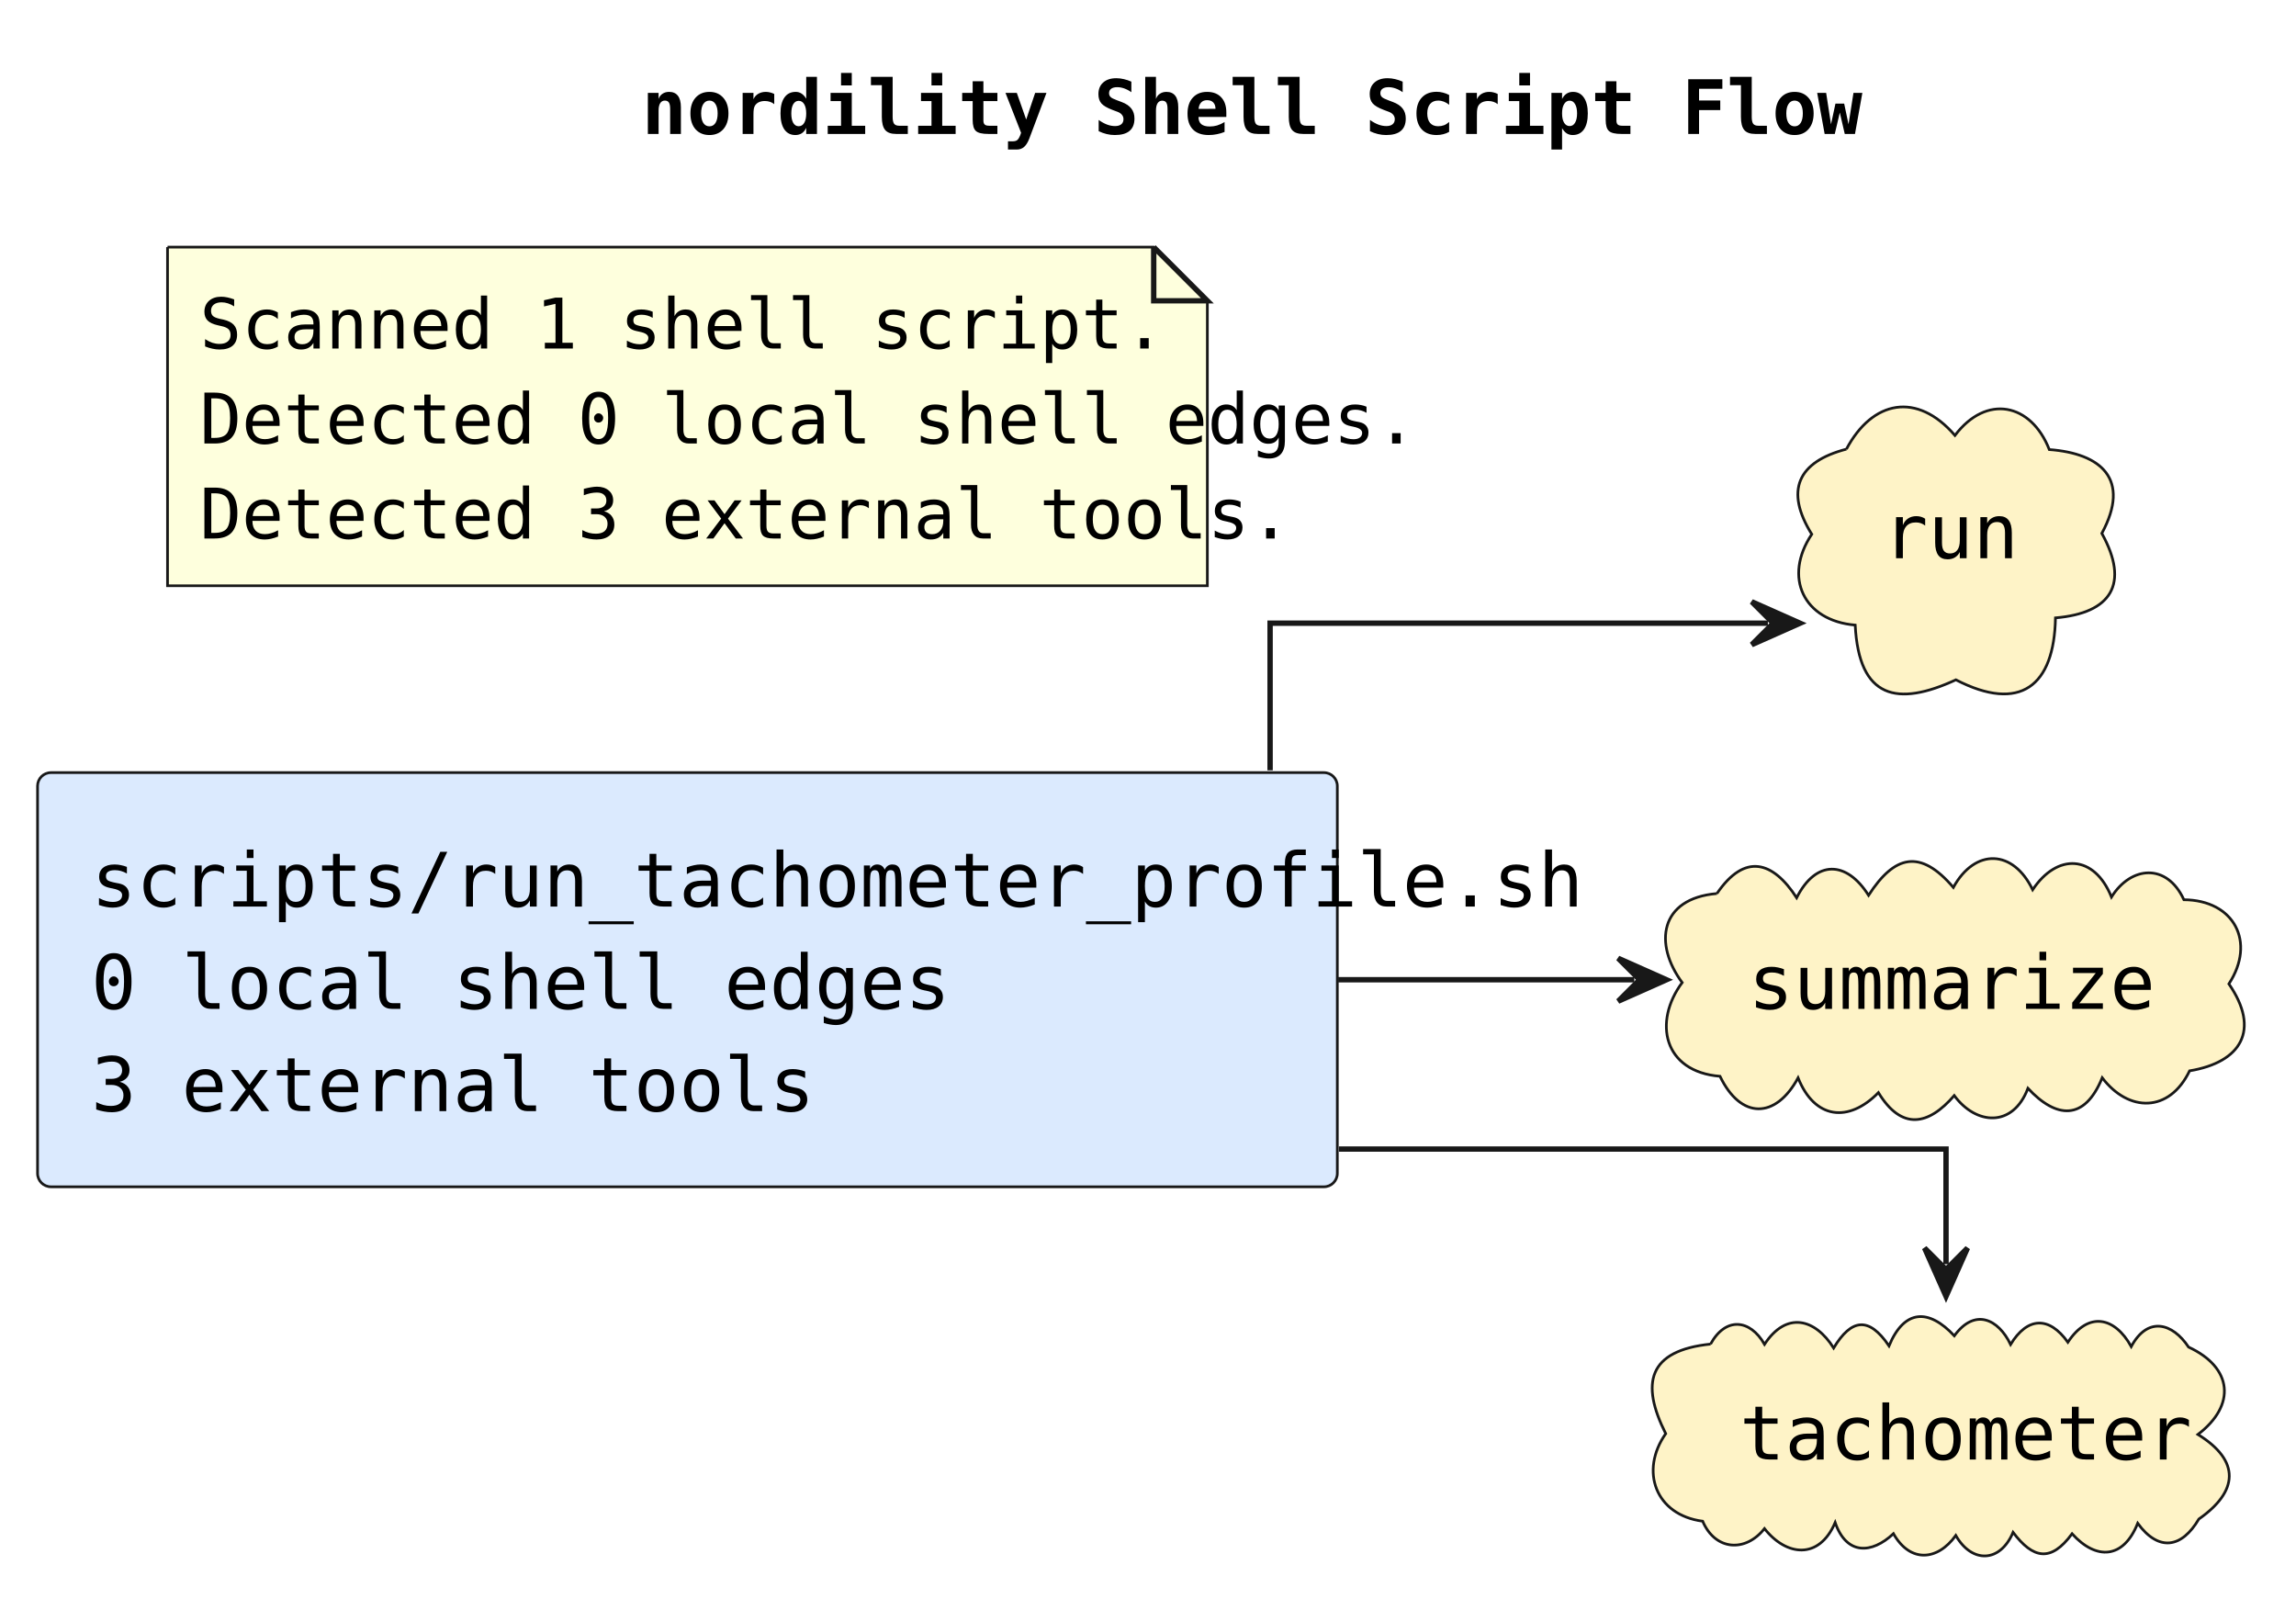
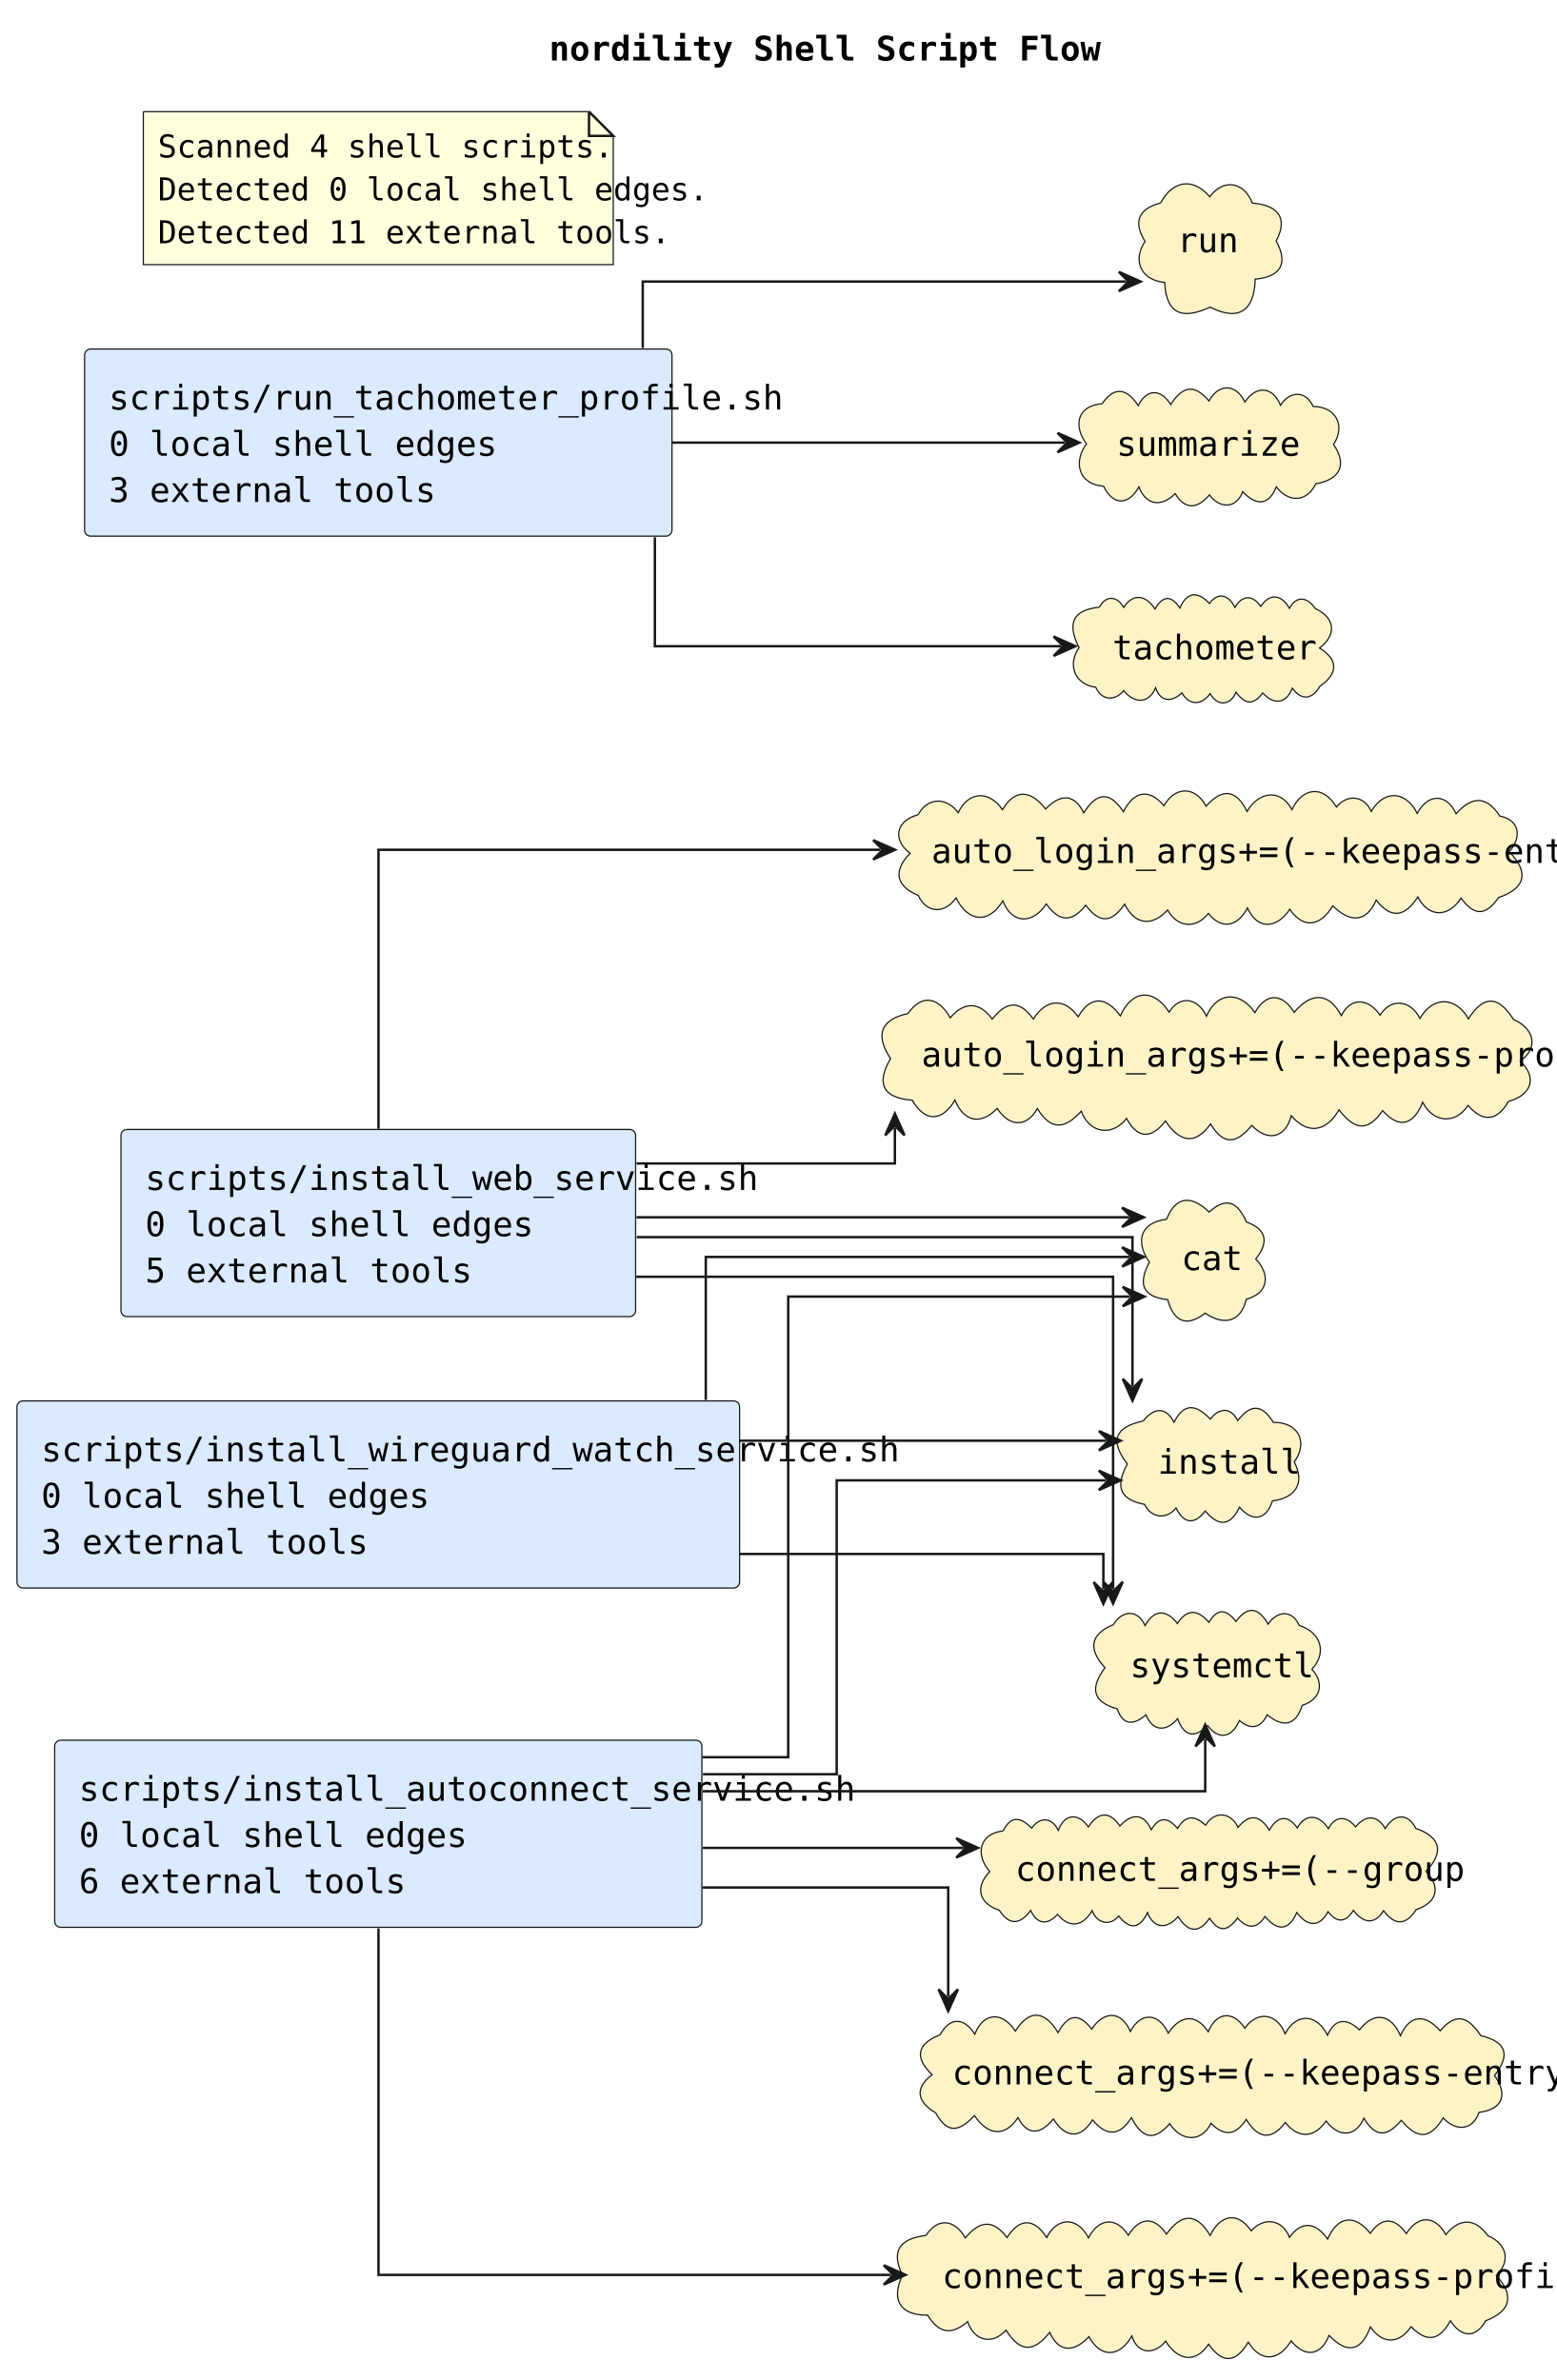
- <svg xmlns="http://www.w3.org/2000/svg" contentStyleType="text/css" data-diagram-type="DESCRIPTION" height="298px" preserveAspectRatio="none" style="width:428px;height:298px;background:#FFFFFF;" version="1.1" viewBox="0 0 428 298" width="428px" zoomAndPan="magnify">
+ <svg xmlns="http://www.w3.org/2000/svg" contentStyleType="text/css" data-diagram-type="DESCRIPTION" height="982px" preserveAspectRatio="none" style="width:642px;height:982px;background:#FFFFFF;" version="1.1" viewBox="0 0 642 982" width="642px" zoomAndPan="magnify">
  <defs />
  <g>
    <g class="title" data-source-line="1">
-       <text fill="#000000" font-family="Monospace" font-size="14" font-weight="bold" lengthAdjust="spacing" textLength="175.237" x="119.598" y="24.966">nordility Shell Script Flow</text>
+       <text fill="#000000" font-family="Monospace" font-size="14" font-weight="bold" lengthAdjust="spacing" textLength="175.237" x="226.504" y="24.966">nordility Shell Script Flow</text>
    </g>
-     <g class="entity" data-qualified-name="shell_scripts_run_tachometer_profile_sh" data-source-line="7" id="ent0002">
-       <rect fill="#DBEAFE" height="77.204" rx="2.5" ry="2.5" style="stroke:#181818;stroke-width:0.5;" width="242.291" x="7" y="144.018" />
-       <text fill="#000000" font-family="Monospace" font-size="14" lengthAdjust="spacing" textLength="222.291" x="17" y="168.984">scripts/run_tachometer_profile.sh</text>
-       <text fill="#000000" font-family="Monospace" font-size="14" lengthAdjust="spacing" textLength="119.391" x="17" y="188.052">0 local shell edges</text>
-       <text fill="#000000" font-family="Monospace" font-size="14" lengthAdjust="spacing" textLength="101.752" x="17" y="207.12">3 external tools</text>
+     <g class="entity" data-qualified-name="shell_scripts_install_autoconnect_service_sh" data-source-line="7" id="ent0002">
+       <rect fill="#DBEAFE" height="77.204" rx="2.5" ry="2.5" style="stroke:#181818;stroke-width:0.5;" width="266.959" x="22.55" y="718.018" />
+       <text fill="#000000" font-family="Monospace" font-size="14" lengthAdjust="spacing" textLength="246.959" x="32.55" y="742.984">scripts/install_autoconnect_service.sh</text>
+       <text fill="#000000" font-family="Monospace" font-size="14" lengthAdjust="spacing" textLength="119.391" x="32.55" y="762.052">0 local shell edges</text>
+       <text fill="#000000" font-family="Monospace" font-size="14" lengthAdjust="spacing" textLength="101.752" x="32.55" y="781.12">6 external tools</text>
    </g>
-     <g class="entity" data-qualified-name="tool_run" data-source-line="8" id="ent0003">
-       <path d="M344.19,83.721 C349.062,74.579 357.365,72.98 364.425,81.164 C370.289,73.4 378.613,75.138 382.013,83.802 C391.602,84.511 397.292,89.264 391.804,99.424 C397.038,108.87 393.536,114.29 383.163,115.173 C382.925,127.897 376.593,132.892 364.6,126.721 C353.693,131.754 346.531,130.268 345.83,116.52 C336.169,115.686 332.381,107.594 337.734,99.583 C332.678,91.456 335.095,86.088 344.19,83.721" fill="#FEF3C7" style="stroke:#181818;stroke-width:0.5;" />
-       <text fill="#000000" font-family="Monospace" font-size="14" lengthAdjust="spacing" textLength="23.086" x="350.98" y="104.054">run</text>
+     <g class="entity" data-qualified-name="shell_scripts_install_web_service_sh" data-source-line="8" id="ent0003">
+       <rect fill="#DBEAFE" height="77.204" rx="2.5" ry="2.5" style="stroke:#181818;stroke-width:0.5;" width="212.275" x="49.9" y="466.018" />
+       <text fill="#000000" font-family="Monospace" font-size="14" lengthAdjust="spacing" textLength="192.275" x="59.9" y="490.984">scripts/install_web_service.sh</text>
+       <text fill="#000000" font-family="Monospace" font-size="14" lengthAdjust="spacing" textLength="119.391" x="59.9" y="510.052">0 local shell edges</text>
+       <text fill="#000000" font-family="Monospace" font-size="14" lengthAdjust="spacing" textLength="101.752" x="59.9" y="529.12">5 external tools</text>
    </g>
-     <g class="entity" data-qualified-name="tool_summarize" data-source-line="9" id="ent0004">
-       <path d="M320.056,166.558 C325.25,158.938 330.488,160.512 334.915,167.346 C338.532,160.195 344.239,160.429 348.32,166.889 C353.154,159.425 357.921,158.155 364.126,165.417 C368.187,158.05 375.286,158.316 378.911,165.851 C383.495,158.991 390.387,159.268 393.602,167.209 C397.239,161.395 403.939,160.832 407.102,167.713 C416.469,167.784 420.579,175.601 415.489,183.401 C421.434,192.014 417.761,198.017 408.166,199.609 C404.384,207.46 396.795,207.368 391.876,200.902 C388.57,209.019 383.288,208.51 378.029,202.867 C375.237,210.247 368.354,209.734 364.295,204.216 C359.466,209.793 354.495,210.772 350.158,203.668 C344.6,209.336 338.279,208.645 335.182,200.917 C330.992,208.636 324.502,208.676 320.628,200.625 C310.068,199.77 308.135,190.468 313.577,183.155 C308.263,175.971 309.329,167.48 320.056,166.558" fill="#FEF3C7" style="stroke:#181818;stroke-width:0.5;" />
-       <text fill="#000000" font-family="Monospace" font-size="14" lengthAdjust="spacing" textLength="73.262" x="325.89" y="188.054">summarize</text>
+     <g class="entity" data-qualified-name="shell_scripts_install_wireguard_watch_service_sh" data-source-line="9" id="ent0004">
+       <rect fill="#DBEAFE" height="77.204" rx="2.5" ry="2.5" style="stroke:#181818;stroke-width:0.5;" width="298.067" x="7" y="578.018" />
+       <text fill="#000000" font-family="Monospace" font-size="14" lengthAdjust="spacing" textLength="278.067" x="17" y="602.984">scripts/install_wireguard_watch_service.sh</text>
+       <text fill="#000000" font-family="Monospace" font-size="14" lengthAdjust="spacing" textLength="119.391" x="17" y="622.052">0 local shell edges</text>
+       <text fill="#000000" font-family="Monospace" font-size="14" lengthAdjust="spacing" textLength="101.752" x="17" y="641.12">3 external tools</text>
    </g>
-     <g class="entity" data-qualified-name="tool_tachometer" data-source-line="10" id="ent0005">
-       <path d="M318.867,250.541 C321.641,245.467 326.196,245.827 328.927,250.584 C333.008,244.359 338.356,245.785 341.813,251.271 C345.13,245.784 348.386,245.358 352.128,250.874 C355.019,243.97 359.572,243.931 364.306,248.999 C368.121,243.761 372.512,245.861 374.793,250.61 C377.926,245.481 381.955,245.266 385.476,250.197 C389.317,244.356 394.221,245.478 397.288,251.002 C400.356,245.299 404.997,246.598 407.972,251.1 C416.201,254.911 416.882,261.925 409.72,267.387 C417.74,272.351 417.221,278.032 409.888,283.16 C406.706,288.562 402.419,289.303 398.491,283.95 C395.833,290.615 390.772,290.874 386.258,285.9 C382.293,291.284 378.975,290.548 375.257,285.635 C372.849,291.322 367.585,291.465 364.582,286.217 C361.173,290.953 356.075,291.37 352.959,285.883 C348.935,289.662 344.225,289.942 342.093,283.809 C339.093,290.828 332.956,290.067 328.917,284.936 C325.373,289.414 319.747,289.05 317.395,283.559 C308.588,282.41 305.632,274.164 310.509,267.241 C305.792,257.838 307.212,251.749 318.867,250.541" fill="#FEF3C7" style="stroke:#181818;stroke-width:0.5;" />
-       <text fill="#000000" font-family="Monospace" font-size="14" lengthAdjust="spacing" textLength="76.468" x="324.29" y="272.054">tachometer</text>
+     <g class="entity" data-qualified-name="shell_scripts_run_tachometer_profile_sh" data-source-line="10" id="ent0005">
+       <rect fill="#DBEAFE" height="77.204" rx="2.5" ry="2.5" style="stroke:#181818;stroke-width:0.5;" width="242.291" x="34.89" y="144.018" />
+       <text fill="#000000" font-family="Monospace" font-size="14" lengthAdjust="spacing" textLength="222.291" x="44.89" y="168.984">scripts/run_tachometer_profile.sh</text>
+       <text fill="#000000" font-family="Monospace" font-size="14" lengthAdjust="spacing" textLength="119.391" x="44.89" y="188.052">0 local shell edges</text>
+       <text fill="#000000" font-family="Monospace" font-size="14" lengthAdjust="spacing" textLength="101.752" x="44.89" y="207.12">3 external tools</text>
    </g>
-     <g class="entity" data-qualified-name="shellGraphSummary" data-source-line="15" id="ent0009">
-       <path d="M31.23,46.068 L31.23,109.186 L225.065,109.186 L225.065,56.068 L215.065,46.068 L31.23,46.068" fill="#FEFFDD" style="stroke:#181818;stroke-width:0.5;" />
-       <path d="M215.065,46.068 L215.065,56.068 L225.065,56.068 L215.065,46.068" fill="#FEFFDD" style="stroke:#181818;stroke-width:1;" />
-       <text fill="#000000" font-family="Monospace" font-size="13" lengthAdjust="spacing" textLength="135.304" x="37.23" y="64.965">Scanned 1 shell script.</text>
-       <text fill="#000000" font-family="Monospace" font-size="13" lengthAdjust="spacing" textLength="172.835" x="37.23" y="82.671">Detected 0 local shell edges.</text>
-       <text fill="#000000" font-family="Monospace" font-size="13" lengthAdjust="spacing" textLength="156.455" x="37.23" y="100.377">Detected 3 external tools.</text>
+     <g class="entity" data-qualified-name="tool_auto_login_args_keepass_entry" data-source-line="11" id="ent0006">
+       <path d="M378.709,336.177 C382.688,328.719 390.521,328.911 395.233,335.302 C399.584,326.32 408.021,326.074 413.505,334.084 C418.866,324.875 425.675,326.427 431.287,333.815 C436.821,327.953 442.906,326.869 447.005,335.383 C452.405,326.955 457.493,326.154 463.391,334.908 C467.485,326.733 473.692,324.847 480.116,332.436 C484.647,324.323 493.144,324.259 497.46,332.662 C504.164,325.115 509.815,325.592 514.396,334.808 C518.728,327.114 527.867,324.741 532.898,334.046 C537.315,324.792 545.792,323.801 551.266,332.993 C555.658,327.526 562.72,328.175 565.599,334.788 C571.014,325.597 579.98,326.338 584.578,335.626 C588.8,327.581 596.534,326.955 600.622,335.753 C607.039,328.545 613.07,328.106 618.65,336.707 C627.426,338.479 627.443,346.029 622.51,351.402 C630.736,359.807 629.425,366.462 618.122,370.343 C612.884,377.958 608.078,378.058 602.641,370.547 C597.652,378.464 589.371,378.878 584.818,370.082 C579.729,378.072 573.967,379.571 567.654,371.381 C563.271,381.377 556.306,380.267 549.736,373.756 C545.025,381.668 538.038,383.912 531.998,375.172 C527.012,382.839 518.966,384.245 514.52,374.627 C510.85,381.943 504.145,384.108 498.43,376.891 C493.189,383.519 485.684,382.682 481.607,375.476 C475.183,382.426 468.198,381.674 463.883,373.073 C458.551,380.796 453.604,381.19 447.853,373.51 C442.044,380.72 436.94,380.484 431.605,372.987 C426.287,380.971 417.687,381.902 413.652,371.719 C407.58,381.622 399.173,380.23 394.352,370.49 C389.872,376.99 382.272,377.143 378.753,369.434 C369.28,365.598 368.492,359.098 375.377,352.079 C367.842,346.3 369.72,338.492 378.709,336.177" fill="#FEF3C7" style="stroke:#181818;stroke-width:0.5;" />
+       <text fill="#000000" font-family="Monospace" font-size="14" lengthAdjust="spacing" textLength="225.777" x="384.2" y="356.054">auto_login_args+=(--keepass-entry</text>
    </g>
-     <g class="link" data-entity-1="ent0002" data-entity-2="ent0003" data-link-type="dependency" data-source-line="11" id="lnk6">
-       <path d="M236.76,143.588 C236.76,129.118 236.76,116.168 236.76,116.168 C236.76,116.168 292.59,116.168 329.55,116.168" fill="none" id="shell_scripts_run_tachometer_profile_sh-to-tool_run" style="stroke:#181818;stroke-width:1;" />
-       <polygon fill="#181818" points="335.55,116.168,326.55,112.168,330.55,116.168,326.55,120.168,335.55,116.168" style="stroke:#181818;stroke-width:1;" />
+     <g class="entity" data-qualified-name="tool_auto_login_args_keepass_profile" data-source-line="12" id="ent0007">
+       <path d="M374.467,418.205 C380.762,409.468 387.339,411.921 391.966,419.946 C397.632,413.183 404.041,413.198 409.267,420.488 C415.169,413.151 420.299,412.335 426.231,420.455 C431.274,412.352 438.852,411.299 444.717,419.523 C449.967,410.377 456.513,411.395 462.113,419.163 C466.894,408.369 475.823,407.675 482.221,417.593 C487.066,410.021 494.385,412.207 497.637,419.271 C502.255,408.792 511.606,409.058 517.626,417.813 C522.357,409.393 528.97,409.828 533.812,417.703 C540.542,409.683 547.77,408.931 553.261,419.034 C557.583,410.718 564.751,412.367 569.255,418.838 C574.087,411.272 582.127,412.992 585.714,420.222 C591.026,410.798 600.535,411.172 605.698,420.382 C612.116,410.268 618.155,410.897 624.288,420.648 C632.207,424.013 635.245,431.872 627.067,437.839 C634.652,445.017 631.117,452.079 622.212,454.432 C617.606,462.567 611.694,463.263 605.549,456.11 C600.232,464.212 590.982,463.143 586.818,454.797 C583.258,463.818 577.438,466.252 570.302,458.27 C563.858,467.564 558.433,465.883 552.325,457.921 C547.369,466.584 539.713,468.62 532.641,460.386 C530.133,469.754 522.779,471.147 516.341,464.349 C510.189,471.776 504.927,472.943 499.325,463.786 C492.659,473.096 486.208,470.742 480.715,462.539 C474.979,469.955 469.368,470.092 464.682,461.488 C458.621,469.17 449.377,467.585 446,458.497 C439.298,465.853 433.596,466.702 427.895,457.408 C423.186,465.764 415.967,464.598 411.328,457.334 C404.507,464.442 397.574,462.865 393.902,453.916 C388.666,462.858 381.562,463.159 376.293,453.947 C364.184,453.056 361.26,447.17 367.325,436.782 C361.109,427.359 362.842,420.769 374.467,418.205" fill="#FEF3C7" style="stroke:#181818;stroke-width:0.5;" />
+       <text fill="#000000" font-family="Monospace" font-size="14" lengthAdjust="spacing" textLength="234.051" x="380.07" y="440.054">auto_login_args+=(--keepass-profile</text>
    </g>
-     <g class="link" data-entity-1="ent0002" data-entity-2="ent0004" data-link-type="dependency" data-source-line="12" id="lnk7">
-       <path d="M249.45,182.628 C271.01,182.628 286.38,182.628 304.65,182.628" fill="none" id="shell_scripts_run_tachometer_profile_sh-to-tool_summarize" style="stroke:#181818;stroke-width:1;" />
-       <polygon fill="#181818" points="310.65,182.628,301.65,178.628,305.65,182.628,301.65,186.628,310.65,182.628" style="stroke:#181818;stroke-width:1;" />
+     <g class="entity" data-qualified-name="tool_cat" data-source-line="13" id="ent0008">
+       <path d="M481.198,503.102 C485.082,492.992 491.949,493.397 498.712,500.103 C506.196,493.411 510.555,496.271 514.164,504.198 C522.779,507.351 523.267,512.843 517.962,519.46 C523.909,525.617 523.531,533.514 514.081,536.075 C511.758,545.891 504.477,546.89 497.118,541.81 C489.303,547.901 484.052,545.176 481.643,536.242 C470.882,534.993 469.47,529.547 474.094,520.784 C468.384,512.714 469.931,504.351 481.198,503.102" fill="#FEF3C7" style="stroke:#181818;stroke-width:0.5;" />
+       <text fill="#000000" font-family="Monospace" font-size="14" lengthAdjust="spacing" textLength="19.628" x="487.28" y="524.054">cat</text>
    </g>
-     <g class="link" data-entity-1="ent0002" data-entity-2="ent0005" data-link-type="dependency" data-source-line="13" id="lnk8">
-       <path d="M249.58,214.188 C306.82,214.188 362.76,214.188 362.76,214.188 C362.76,214.188 362.76,222.128 362.76,235.638" fill="none" id="shell_scripts_run_tachometer_profile_sh-to-tool_tachometer" style="stroke:#181818;stroke-width:1;" />
-       <polygon fill="#181818" points="362.76,241.638,366.76,232.638,362.76,236.638,358.76,232.638,362.76,241.638" style="stroke:#181818;stroke-width:1;" />
+     <g class="entity" data-qualified-name="tool_connect_args_group" data-source-line="14" id="ent0009">
+       <path d="M413.745,755.442 C417.211,748.793 421.012,749.819 425.573,754.275 C429.027,749.333 433.929,749.911 436.52,755.198 C439.111,748.214 444.878,747.904 448.923,753.798 C453.005,747.659 457.487,746.976 461.941,753.412 C466.58,748.26 471.703,747.876 474.882,754.956 C478.196,749.238 481.902,749.848 485.714,754.433 C489.099,748.813 492.73,748.923 497.26,753.08 C501.054,746.986 507.679,747.659 510.668,753.952 C515.586,748.043 519.762,749.064 523.591,755.128 C526.681,749.487 531.083,748.417 535.097,754.197 C538.751,747.648 544.584,749.13 547.933,754.525 C550.822,748.904 555.617,749.253 559.17,753.79 C563.038,748.869 568.074,748.641 571.362,754.449 C574.811,748.67 580.509,747.582 584.019,754.387 C594.368,758.106 595.716,764.215 588.19,772.135 C594.59,778.897 592.611,785.035 584.111,787.956 C579.935,794.5 575.259,794.601 570.715,788.342 C566.744,794.656 562.111,793.258 558.24,788.232 C555.053,793.356 551.46,793.528 547.772,788.762 C544.124,795.725 538.918,794.65 534.906,789.138 C531.53,796.813 526.869,796.814 521.795,790.76 C518.299,796.119 514.473,795.842 510.43,791.394 C506.55,796.812 502.881,797.548 498.921,791.474 C494.294,798.111 489.882,797.124 485.937,790.791 C481.661,795.858 475.993,796.195 473.322,789.123 C470.186,795.824 466.112,796.446 461.456,790.556 C457.662,795.056 452.346,793.439 450.48,788.349 C446.782,794.693 441.233,795.955 436.202,789.882 C432.06,794.543 427.764,793.993 425.14,788.267 C420.826,794.05 416.396,794.739 412.185,788.159 C403.731,785.43 402.009,778.61 408.264,772.255 C402.47,765.667 403.373,756.758 413.745,755.442" fill="#FEF3C7" style="stroke:#181818;stroke-width:0.5;" />
+       <text fill="#000000" font-family="Monospace" font-size="14" lengthAdjust="spacing" textLength="156.687" x="418.75" y="776.054">connect_args+=(--group</text>
+     </g>
+     <g class="entity" data-qualified-name="tool_connect_args_keepass_entry" data-source-line="15" id="ent0010">
+       <path d="M387.789,839.547 C391.891,831.992 397.723,832.431 402.068,839.307 C405.87,829.822 413.687,830.159 418.813,838.029 C424.749,828.639 431.127,829.811 436.409,838.659 C440.472,831.342 444.769,830.061 450.335,837.213 C455.158,829.75 462.421,829.349 466.248,838.185 C470.751,829.787 478.111,830.674 481.866,838.888 C486.694,831.708 493.01,830.383 498.376,838.299 C501.747,830.082 508.57,829.465 513.468,836.82 C518.941,829.268 526.776,830.901 530.08,839.107 C534.895,830.088 543.38,831.094 547.554,839.741 C550.833,832.531 555.455,832.668 560.761,837.523 C566.852,829.584 573.942,831.138 577.653,839.927 C581.683,830.913 588.051,831.075 594.043,837.896 C600.852,829.909 605.807,832.396 610.769,839.89 C621.369,842.523 623.135,847.749 616.475,856.361 C621.96,864.171 620.068,870.282 610.072,871.578 C607.24,879.561 600.177,879.218 595.283,873.864 C589.764,882.939 584.506,882.692 578.018,874.854 C572.259,881.633 567.523,882.215 562.592,874.002 C558.835,882.321 551.817,881.602 546.978,875.144 C542.087,882.212 535.546,882.551 530.157,875.747 C524.207,883.648 518.726,882.143 514.01,874.467 C509.715,881.116 505.181,881.68 499.496,876.119 C495.277,884.568 486.825,883.212 482.491,876.245 C475.723,883.998 470.968,881.985 466.697,873.774 C461.833,881.502 456.329,881.557 450.641,874.679 C445.525,883.055 439.239,881.941 434.5,874.299 C429.695,880.165 424.175,881.93 419.896,873.753 C414.007,882.569 407.056,880.467 401.928,872.917 C395.861,879.356 390.933,880.849 385.956,871.793 C378.589,867.362 376.839,861.878 384.477,856.038 C377.004,848.958 378.306,843.221 387.789,839.547" fill="#FEF3C7" style="stroke:#181818;stroke-width:0.5;" />
+       <text fill="#000000" font-family="Monospace" font-size="14" lengthAdjust="spacing" textLength="208.739" x="392.72" y="860.054">connect_args+=(--keepass-entry</text>
+     </g>
+     <g class="entity" data-qualified-name="tool_connect_args_keepass_profile" data-source-line="16" id="ent0011">
+       <path d="M381.947,922.369 C387.11,914.489 393.945,916.013 398.169,923.368 C404.026,916.362 409.397,915.381 415.39,923.21 C420.55,915.04 426.558,915.152 431.729,923.199 C436.233,914.459 444.613,914.673 448.95,923.363 C453.124,915.402 460.171,914.235 465.407,922.27 C470.136,914.735 475.985,914.301 481.159,921.805 C487.327,913.146 493.542,912.872 499.158,922.354 C503.214,914.152 510.128,911.922 516.079,920.434 C521.236,914.657 528.996,915.574 531.886,923.123 C537.122,915.787 543.033,917.3 547.62,923.858 C551.723,914.353 558.691,913.332 565.203,921.454 C570.042,914.562 575.351,914.908 580.08,921.574 C584.927,913.947 591.914,913.905 596.348,922.001 C602.071,915.081 608.386,915.041 613.73,922.46 C621.405,925.784 623.365,932.667 617.247,938.935 C624.709,947.165 623.198,953.567 612.822,957.559 C608.488,965.285 602.6,964.194 598.254,957.571 C593.824,965.595 588.697,966.89 582.038,959.994 C577.131,967.287 570.286,967.358 565.275,960.115 C561.428,970.252 555.731,971.434 548.209,963.606 C544.789,972.184 538.222,972.834 532.567,965.853 C527.685,973.971 520.27,975.113 514.875,966.391 C509.892,974.826 504.39,975.655 498.539,967.233 C492.821,975.781 485.394,973.461 480.82,965.97 C476.309,971.589 469.311,971.659 466.861,963.831 C462.16,972.341 454.159,973.414 449.166,964.12 C443.575,970.201 436.941,971.334 432.998,962.352 C426.274,970.765 420.77,970.648 414.957,961.421 C409.293,967.85 401.617,965.794 399.133,957.907 C392.444,963.683 387.183,962.773 382.644,955.243 C371.049,955.329 367.521,948.885 372.227,938.704 C367.189,928.338 371.615,923.588 381.947,922.369" fill="#FEF3C7" style="stroke:#181818;stroke-width:0.5;" />
+       <text fill="#000000" font-family="Monospace" font-size="14" lengthAdjust="spacing" textLength="217.013" x="388.59" y="944.054">connect_args+=(--keepass-profile</text>
+     </g>
+     <g class="entity" data-qualified-name="tool_install" data-source-line="17" id="ent0012">
+       <path d="M471.516,586.318 C475.665,581.11 480.606,579.907 484.267,586.831 C488.552,578.356 493.704,579.691 499.223,585.544 C502.732,580.905 507.567,580.337 510.54,586.126 C515.97,579.156 520.505,579.346 525.217,586.853 C535.379,586.744 539.825,594.817 533.855,603.221 C538.473,612.101 534.156,618.173 524.868,619.264 C522.312,627.253 516.562,628.151 511.26,621.885 C507.441,629.904 502.543,629.914 497.118,623.454 C492.713,629.311 488.207,628.695 485.096,622.195 C481.168,627.134 474.836,626.398 472.112,620.723 C461.141,618.574 460.31,612.836 464.998,604.018 C457.678,594.507 459.796,588.817 471.516,586.318" fill="#FEF3C7" style="stroke:#181818;stroke-width:0.5;" />
+       <text fill="#000000" font-family="Monospace" font-size="14" lengthAdjust="spacing" textLength="39.102" x="477.54" y="608.054">install</text>
+     </g>
+     <g class="entity" data-qualified-name="tool_run" data-source-line="18" id="ent0013">
+       <path d="M478.76,83.721 C483.632,74.579 491.935,72.98 498.995,81.164 C504.859,73.4 513.183,75.138 516.583,83.802 C526.172,84.511 531.862,89.264 526.374,99.424 C531.609,108.87 528.106,114.29 517.733,115.173 C517.495,127.897 511.163,132.892 499.17,126.721 C488.263,131.754 481.101,130.268 480.4,116.52 C470.739,115.686 466.951,107.594 472.304,99.583 C467.248,91.456 469.665,86.088 478.76,83.721" fill="#FEF3C7" style="stroke:#181818;stroke-width:0.5;" />
+       <text fill="#000000" font-family="Monospace" font-size="14" lengthAdjust="spacing" textLength="23.086" x="485.55" y="104.054">run</text>
+     </g>
+     <g class="entity" data-qualified-name="tool_summarize" data-source-line="19" id="ent0014">
+       <path d="M454.626,166.558 C459.82,158.938 465.058,160.512 469.485,167.346 C473.102,160.195 478.809,160.429 482.89,166.889 C487.724,159.425 492.491,158.155 498.696,165.417 C502.757,158.05 509.856,158.316 513.481,165.851 C518.065,158.991 524.957,159.268 528.172,167.209 C531.809,161.395 538.509,160.832 541.672,167.713 C551.039,167.784 555.149,175.601 550.059,183.401 C556.004,192.014 552.331,198.017 542.736,199.609 C538.954,207.46 531.365,207.368 526.446,200.902 C523.14,209.019 517.858,208.51 512.6,202.867 C509.807,210.247 502.924,209.734 498.865,204.216 C494.036,209.793 489.065,210.772 484.728,203.668 C479.17,209.336 472.849,208.645 469.752,200.917 C465.562,208.636 459.072,208.676 455.198,200.625 C444.638,199.77 442.705,190.468 448.147,183.155 C442.833,175.971 443.899,167.48 454.626,166.558" fill="#FEF3C7" style="stroke:#181818;stroke-width:0.5;" />
+       <text fill="#000000" font-family="Monospace" font-size="14" lengthAdjust="spacing" textLength="73.262" x="460.46" y="188.054">summarize</text>
+     </g>
+     <g class="entity" data-qualified-name="tool_systemctl" data-source-line="20" id="ent0015">
+       <path d="M459.254,670.353 C462.695,664.435 469.219,663.753 472.32,670.698 C476.062,663.988 481.099,663.911 485.632,669.865 C489.664,663.618 494.202,664.111 498.648,669.399 C502.192,663.365 505.858,663.948 509.801,668.997 C514.762,662.337 519.234,663.298 523.047,670.124 C526.634,664.764 532.872,663.856 535.927,670.688 C544.623,673.42 547.619,681.628 541.14,688.742 C546.475,694.547 544.692,701.329 537.11,703.64 C534.541,712.178 529.008,712.85 522.701,707.525 C520.039,713.125 515.9,713.873 511.247,709.91 C508.384,716.533 503.066,718.526 498.119,711.99 C492.678,717.56 488.245,716.231 485.75,709.117 C481.353,714.41 475.633,714.785 472.716,707.574 C467.798,711.644 463.378,712.373 460.818,705.1 C450.054,701.982 449.912,696.114 455.788,688.078 C449.007,680.82 449.295,674.337 459.254,670.353" fill="#FEF3C7" style="stroke:#181818;stroke-width:0.5;" />
+       <text fill="#000000" font-family="Monospace" font-size="14" lengthAdjust="spacing" textLength="61.978" x="466.1" y="692.054">systemctl</text>
+     </g>
+     <g class="entity" data-qualified-name="tool_tachometer" data-source-line="21" id="ent0016">
+       <path d="M453.437,250.541 C456.211,245.467 460.766,245.827 463.497,250.584 C467.578,244.359 472.926,245.785 476.383,251.271 C479.7,245.784 482.956,245.358 486.698,250.874 C489.589,243.97 494.142,243.931 498.876,248.999 C502.691,243.761 507.082,245.861 509.363,250.61 C512.496,245.481 516.525,245.266 520.046,250.197 C523.887,244.356 528.791,245.478 531.858,251.002 C534.926,245.299 539.567,246.598 542.542,251.1 C550.771,254.911 551.452,261.925 544.29,267.387 C552.31,272.351 551.791,278.032 544.458,283.16 C541.276,288.562 536.989,289.303 533.061,283.95 C530.403,290.615 525.342,290.874 520.828,285.9 C516.862,291.284 513.545,290.548 509.827,285.635 C507.419,291.322 502.155,291.465 499.152,286.217 C495.743,290.953 490.645,291.37 487.529,285.883 C483.505,289.662 478.795,289.942 476.663,283.809 C473.663,290.828 467.526,290.067 463.487,284.936 C459.943,289.414 454.317,289.05 451.965,283.559 C443.158,282.41 440.202,274.164 445.079,267.241 C440.362,257.838 441.782,251.749 453.437,250.541" fill="#FEF3C7" style="stroke:#181818;stroke-width:0.5;" />
+       <text fill="#000000" font-family="Monospace" font-size="14" lengthAdjust="spacing" textLength="76.468" x="458.86" y="272.054">tachometer</text>
+     </g>
+     <g class="entity" data-qualified-name="shellGraphSummary" data-source-line="40" id="ent0034">
+       <path d="M59.12,46.068 L59.12,109.186 L252.955,109.186 L252.955,56.068 L242.955,46.068 L59.12,46.068" fill="#FEFFDD" style="stroke:#181818;stroke-width:0.5;" />
+       <path d="M242.955,46.068 L242.955,56.068 L252.955,56.068 L242.955,46.068" fill="#FEFFDD" style="stroke:#181818;stroke-width:1;" />
+       <text fill="#000000" font-family="Monospace" font-size="13" lengthAdjust="spacing" textLength="141.531" x="65.12" y="64.965">Scanned 4 shell scripts.</text>
+       <text fill="#000000" font-family="Monospace" font-size="13" lengthAdjust="spacing" textLength="172.835" x="65.12" y="82.671">Detected 0 local shell edges.</text>
+       <text fill="#000000" font-family="Monospace" font-size="13" lengthAdjust="spacing" textLength="163.891" x="65.12" y="100.377">Detected 11 external tools.</text>
+     </g>
+     <g class="link" data-entity-1="ent0002" data-entity-2="ent0008" data-link-type="dependency" data-source-line="22" id="lnk17">
+       <path d="M289.67,725.038 C310.41,725.038 325.12,725.038 325.12,725.038 C325.12,725.038 325.12,534.978 325.12,534.978 C325.12,534.978 418.39,534.978 466.09,534.978" fill="none" id="shell_scripts_install_autoconnect_service_sh-to-tool_cat" style="stroke:#181818;stroke-width:1;" />
+       <polygon fill="#181818" points="472.09,534.978,463.09,530.978,467.09,534.978,463.09,538.978,472.09,534.978" style="stroke:#181818;stroke-width:1;" />
+     </g>
+     <g class="link" data-entity-1="ent0002" data-entity-2="ent0009" data-link-type="dependency" data-source-line="23" id="lnk18">
+       <path d="M289.85,762.448 C327.83,762.448 362.35,762.448 397.41,762.448" fill="none" id="shell_scripts_install_autoconnect_service_sh-to-tool_connect_args_group" style="stroke:#181818;stroke-width:1;" />
+       <polygon fill="#181818" points="403.41,762.448,394.41,758.448,398.41,762.448,394.41,766.448,403.41,762.448" style="stroke:#181818;stroke-width:1;" />
+     </g>
+     <g class="link" data-entity-1="ent0002" data-entity-2="ent0010" data-link-type="dependency" data-source-line="24" id="lnk19">
+       <path d="M289.72,778.798 C342.64,778.798 391.12,778.798 391.12,778.798 C391.12,778.798 391.12,801.688 391.12,823.798" fill="none" id="shell_scripts_install_autoconnect_service_sh-to-tool_connect_args_keepass_entry" style="stroke:#181818;stroke-width:1;" />
+       <polygon fill="#181818" points="391.12,829.798,395.12,820.798,391.12,824.798,387.12,820.798,391.12,829.798" style="stroke:#181818;stroke-width:1;" />
+     </g>
+     <g class="link" data-entity-1="ent0002" data-entity-2="ent0011" data-link-type="dependency" data-source-line="25" id="lnk20">
+       <path d="M156.12,795.668 C156.12,849.148 156.12,938.628 156.12,938.628 C156.12,938.628 269.93,938.628 367.51,938.628" fill="none" id="shell_scripts_install_autoconnect_service_sh-to-tool_connect_args_keepass_profile" style="stroke:#181818;stroke-width:1;" />
+       <polygon fill="#181818" points="373.51,938.628,364.51,934.628,368.51,938.628,364.51,942.628,373.51,938.628" style="stroke:#181818;stroke-width:1;" />
+     </g>
+     <g class="link" data-entity-1="ent0002" data-entity-2="ent0012" data-link-type="dependency" data-source-line="26" id="lnk21">
+       <path d="M289.92,732.058 C320.96,732.058 345.12,732.058 345.12,732.058 C345.12,732.058 345.12,610.798 345.12,610.798 C345.12,610.798 411.36,610.798 456.23,610.798" fill="none" id="shell_scripts_install_autoconnect_service_sh-to-tool_install" style="stroke:#181818;stroke-width:1;" />
+       <polygon fill="#181818" points="462.23,610.798,453.23,606.798,457.23,610.798,453.23,614.798,462.23,610.798" style="stroke:#181818;stroke-width:1;" />
+     </g>
+     <g class="link" data-entity-1="ent0002" data-entity-2="ent0015" data-link-type="dependency" data-source-line="27" id="lnk22">
+       <path d="M289.86,739.078 C385.42,739.078 497.12,739.078 497.12,739.078 C497.12,739.078 497.12,731.128 497.12,717.618" fill="none" id="shell_scripts_install_autoconnect_service_sh-to-tool_systemctl" style="stroke:#181818;stroke-width:1;" />
+       <polygon fill="#181818" points="497.12,711.618,493.12,720.618,497.12,716.618,501.12,720.618,497.12,711.618" style="stroke:#181818;stroke-width:1;" />
+     </g>
+     <g class="link" data-entity-1="ent0003" data-entity-2="ent0006" data-link-type="dependency" data-source-line="28" id="lnk23">
+       <path d="M156.12,465.768 C156.12,420.138 156.12,350.628 156.12,350.628 C156.12,350.628 266.4,350.628 363.16,350.628" fill="none" id="shell_scripts_install_web_service_sh-to-tool_auto_login_args_keepass_entry" style="stroke:#181818;stroke-width:1;" />
+       <polygon fill="#181818" points="369.16,350.628,360.16,346.628,364.16,350.628,360.16,354.628,369.16,350.628" style="stroke:#181818;stroke-width:1;" />
+     </g>
+     <g class="link" data-entity-1="ent0003" data-entity-2="ent0007" data-link-type="dependency" data-source-line="29" id="lnk24">
+       <path d="M262.58,480.058 C315.85,480.058 369.12,480.058 369.12,480.058 C369.12,480.058 369.12,476.078 369.12,465.468" fill="none" id="shell_scripts_install_web_service_sh-to-tool_auto_login_args_keepass_profile" style="stroke:#181818;stroke-width:1;" />
+       <polygon fill="#181818" points="369.12,459.468,365.12,468.468,369.12,464.468,373.12,468.468,369.12,459.468" style="stroke:#181818;stroke-width:1;" />
+     </g>
+     <g class="link" data-entity-1="ent0003" data-entity-2="ent0008" data-link-type="dependency" data-source-line="30" id="lnk25">
+       <path d="M262.54,502.268 C336.03,502.268 422.08,502.268 465.79,502.268" fill="none" id="shell_scripts_install_web_service_sh-to-tool_cat" style="stroke:#181818;stroke-width:1;" />
+       <polygon fill="#181818" points="471.79,502.268,462.79,498.268,466.79,502.268,462.79,506.268,471.79,502.268" style="stroke:#181818;stroke-width:1;" />
+     </g>
+     <g class="link" data-entity-1="ent0003" data-entity-2="ent0012" data-link-type="dependency" data-source-line="31" id="lnk26">
+       <path d="M262.66,510.448 C352.71,510.448 467.12,510.448 467.12,510.448 C467.12,510.448 467.12,544.618 467.12,571.918" fill="none" id="shell_scripts_install_web_service_sh-to-tool_install" style="stroke:#181818;stroke-width:1;" />
+       <polygon fill="#181818" points="467.12,577.918,471.12,568.918,467.12,572.918,463.12,568.918,467.12,577.918" style="stroke:#181818;stroke-width:1;" />
+     </g>
+     <g class="link" data-entity-1="ent0003" data-entity-2="ent0015" data-link-type="dependency" data-source-line="32" id="lnk27">
+       <path d="M262.46,526.798 C349.79,526.798 459.12,526.798 459.12,526.798 C459.12,526.798 459.12,610.698 459.12,655.648" fill="none" id="shell_scripts_install_web_service_sh-to-tool_systemctl" style="stroke:#181818;stroke-width:1;" />
+       <polygon fill="#181818" points="459.12,661.648,463.12,652.648,459.12,656.648,455.12,652.648,459.12,661.648" style="stroke:#181818;stroke-width:1;" />
+     </g>
+     <g class="link" data-entity-1="ent0004" data-entity-2="ent0008" data-link-type="dependency" data-source-line="33" id="lnk28">
+       <path d="M291.12,577.608 C291.12,550.278 291.12,518.628 291.12,518.628 C291.12,518.628 410.83,518.628 465.84,518.628" fill="none" id="shell_scripts_install_wireguard_watch_service_sh-to-tool_cat" style="stroke:#181818;stroke-width:1;" />
+       <polygon fill="#181818" points="471.84,518.628,462.84,514.628,466.84,518.628,462.84,522.628,471.84,518.628" style="stroke:#181818;stroke-width:1;" />
+     </g>
+     <g class="link" data-entity-1="ent0004" data-entity-2="ent0012" data-link-type="dependency" data-source-line="34" id="lnk29">
+       <path d="M305.13,594.448 C363.39,594.448 419.03,594.448 456.29,594.448" fill="none" id="shell_scripts_install_wireguard_watch_service_sh-to-tool_install" style="stroke:#181818;stroke-width:1;" />
+       <polygon fill="#181818" points="462.29,594.448,453.29,590.448,457.29,594.448,453.29,598.448,462.29,594.448" style="stroke:#181818;stroke-width:1;" />
+     </g>
+     <g class="link" data-entity-1="ent0004" data-entity-2="ent0015" data-link-type="dependency" data-source-line="35" id="lnk30">
+       <path d="M305.14,641.188 C380.05,641.188 455.12,641.188 455.12,641.188 C455.12,641.188 455.12,645.178 455.12,655.778" fill="none" id="shell_scripts_install_wireguard_watch_service_sh-to-tool_systemctl" style="stroke:#181818;stroke-width:1;" />
+       <polygon fill="#181818" points="455.12,661.778,459.12,652.778,455.12,656.778,451.12,652.778,455.12,661.778" style="stroke:#181818;stroke-width:1;" />
+     </g>
+     <g class="link" data-entity-1="ent0005" data-entity-2="ent0013" data-link-type="dependency" data-source-line="36" id="lnk31">
+       <path d="M265.12,143.588 C265.12,129.118 265.12,116.168 265.12,116.168 C265.12,116.168 403.55,116.168 464.48,116.168" fill="none" id="shell_scripts_run_tachometer_profile_sh-to-tool_run" style="stroke:#181818;stroke-width:1;" />
+       <polygon fill="#181818" points="470.48,116.168,461.48,112.168,465.48,116.168,461.48,120.168,470.48,116.168" style="stroke:#181818;stroke-width:1;" />
+     </g>
+     <g class="link" data-entity-1="ent0005" data-entity-2="ent0014" data-link-type="dependency" data-source-line="37" id="lnk32">
+       <path d="M277.24,182.628 C334.87,182.628 394.72,182.628 439.21,182.628" fill="none" id="shell_scripts_run_tachometer_profile_sh-to-tool_summarize" style="stroke:#181818;stroke-width:1;" />
+       <polygon fill="#181818" points="445.21,182.628,436.21,178.628,440.21,182.628,436.21,186.628,445.21,182.628" style="stroke:#181818;stroke-width:1;" />
+     </g>
+     <g class="link" data-entity-1="ent0005" data-entity-2="ent0016" data-link-type="dependency" data-source-line="38" id="lnk33">
+       <path d="M270.12,221.678 C270.12,243.608 270.12,266.628 270.12,266.628 C270.12,266.628 370.49,266.628 437.59,266.628" fill="none" id="shell_scripts_run_tachometer_profile_sh-to-tool_tachometer" style="stroke:#181818;stroke-width:1;" />
+       <polygon fill="#181818" points="443.59,266.628,434.59,262.628,438.59,266.628,434.59,270.628,443.59,266.628" style="stroke:#181818;stroke-width:1;" />
    </g>
  </g>
</svg>
